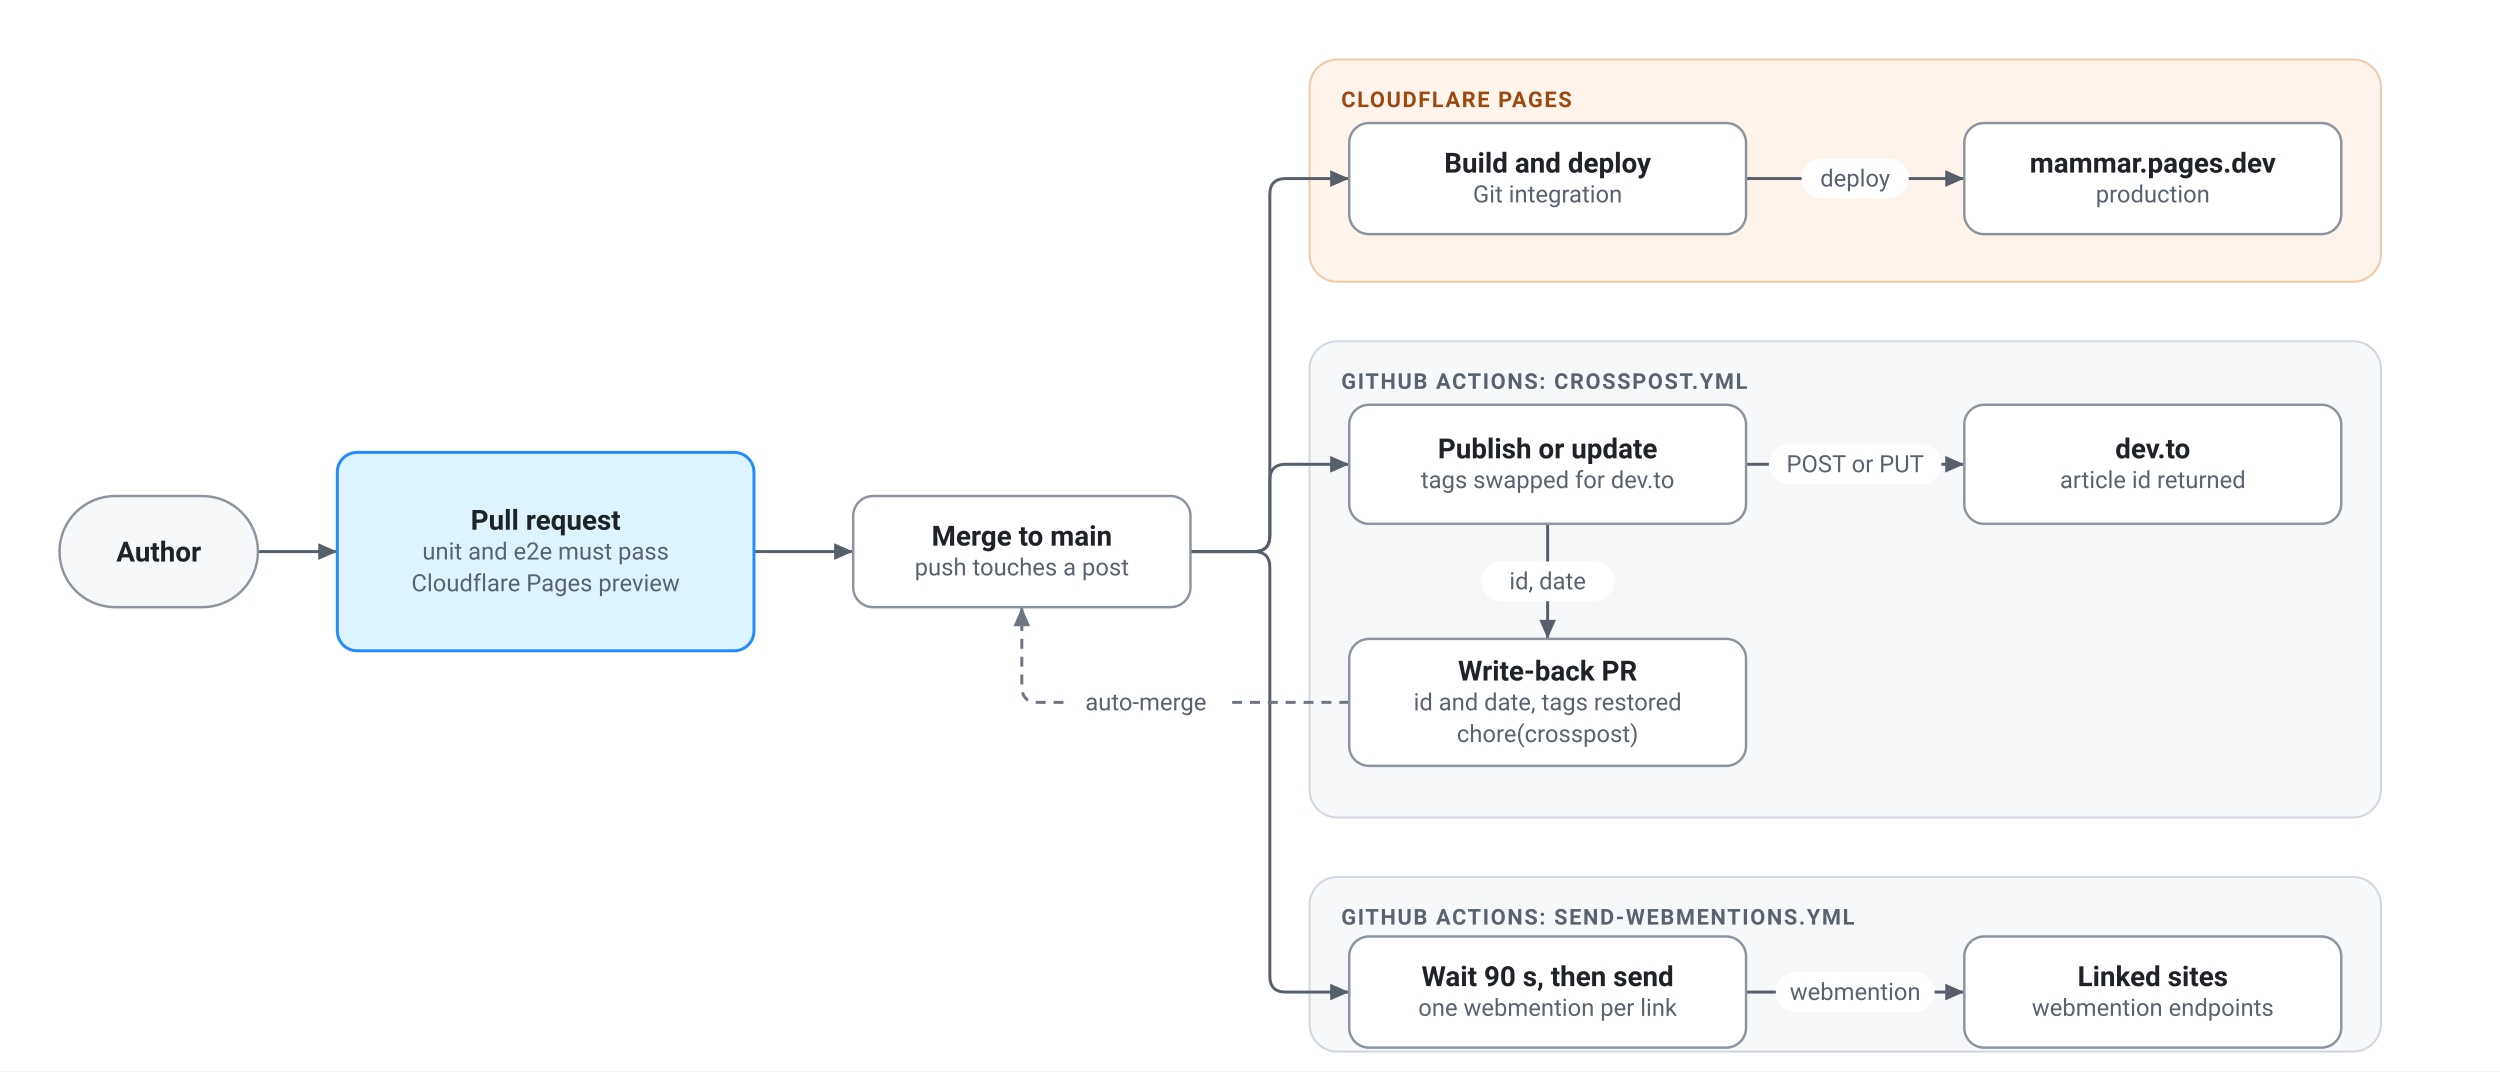
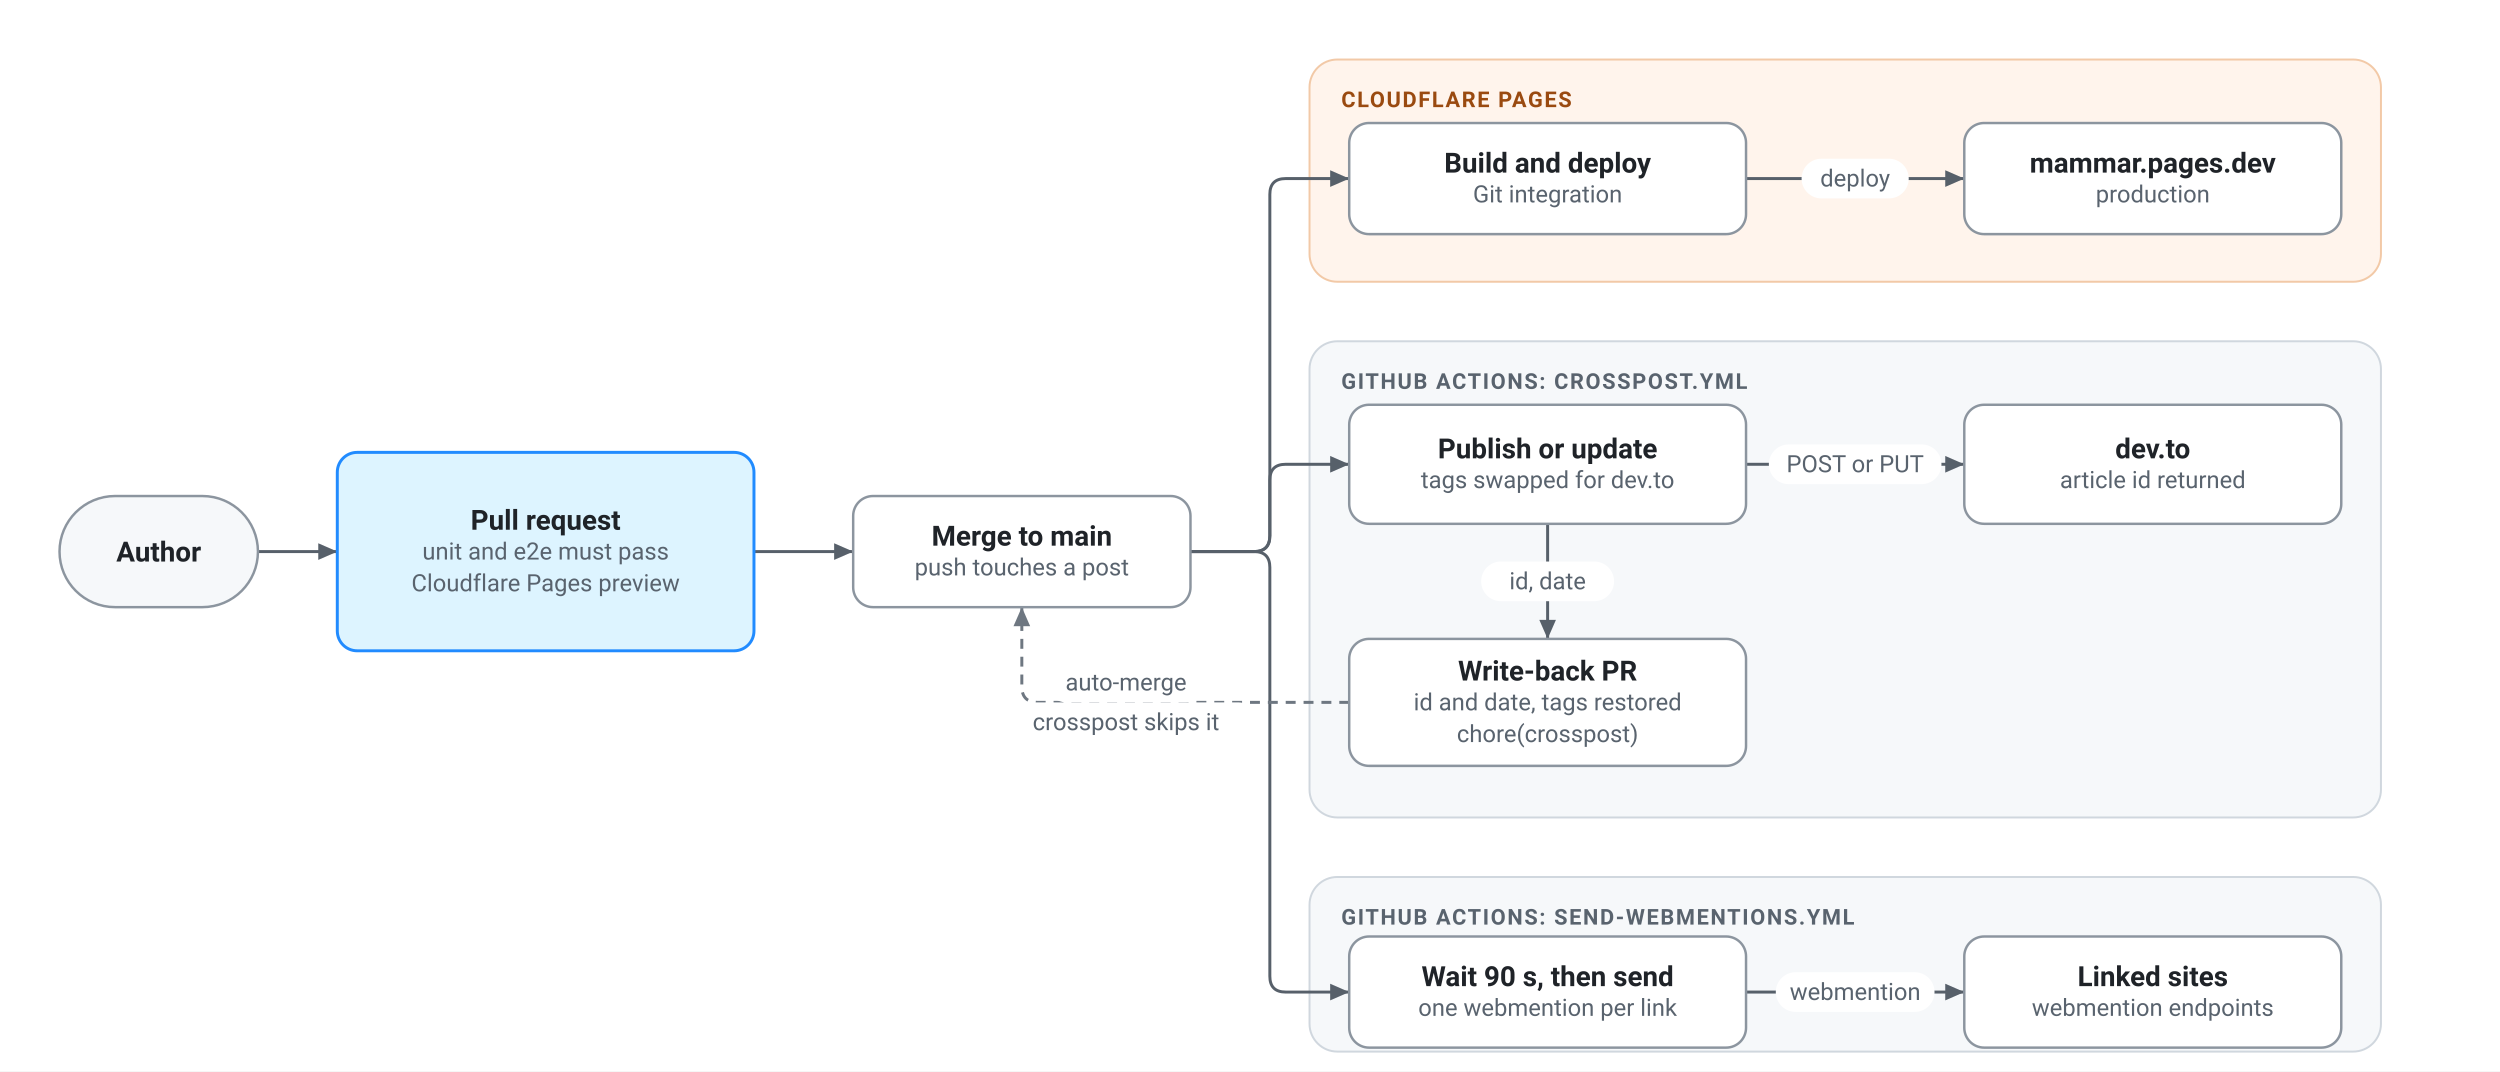
<svg xmlns="http://www.w3.org/2000/svg" viewBox="0 0 1260 540" width="1260" height="540" role="img" aria-labelledby="title desc" font-family="system-ui, -apple-system, 'Segoe UI', Roboto, 'Helvetica Neue', Arial, sans-serif">
  <defs>
    <marker id="arrow" viewBox="0 0 10 10" refX="9" refY="5" markerWidth="8" markerHeight="8" orient="auto-start-reverse">
      <path d="M1 1.5 L9 5 L1 8.5 Z" fill="#57606a" />
    </marker>
    <marker id="arrow-soft" viewBox="0 0 10 10" refX="9" refY="5" markerWidth="8" markerHeight="8" orient="auto-start-reverse">
      <path d="M1 1.5 L9 5 L1 8.5 Z" fill="#6e7781" />
    </marker>
  </defs>
  <rect width="1260" height="540" fill="#ffffff" />
  <g>
    <rect x="660" y="30" width="540" height="112" rx="14" fill="#fff4ec" stroke="#f2c9a7" stroke-width="1" />
    <text x="676" y="54" font-size="11" font-weight="700" letter-spacing="0.8" fill="#9a4a10">CLOUDFLARE PAGES</text>
  </g>
  <g>
    <rect x="660" y="172" width="540" height="240" rx="14" fill="#f6f8fa" stroke="#d0d7de" stroke-width="1" />
    <text x="676" y="196" font-size="11" font-weight="700" letter-spacing="0.8" fill="#59636e">GITHUB ACTIONS: CROSSPOST.YML</text>
  </g>
  <g>
    <rect x="660" y="442" width="540" height="88" rx="14" fill="#f6f8fa" stroke="#d0d7de" stroke-width="1" />
    <text x="676" y="466" font-size="11" font-weight="700" letter-spacing="0.8" fill="#59636e">GITHUB ACTIONS: SEND-WEBMENTIONS.YML</text>
  </g>
  <path d="M130 278 L170 278" fill="none" stroke="#57606a" stroke-width="1.5" marker-end="url(#arrow)" />
  <path d="M380 278 L430 278" fill="none" stroke="#57606a" stroke-width="1.5" marker-end="url(#arrow)" />
  <path d="M600 278 L632 278 Q640 278 640 270 L640 98 Q640 90 648 90 L680 90" fill="none" stroke="#57606a" stroke-width="1.5" marker-end="url(#arrow)" />
  <path d="M600 278 L632 278 Q640 278 640 270 L640 242 Q640 234 648 234 L680 234" fill="none" stroke="#57606a" stroke-width="1.5" marker-end="url(#arrow)" />
  <path d="M600 278 L632 278 Q640 278 640 286 L640 492 Q640 500 648 500 L680 500" fill="none" stroke="#57606a" stroke-width="1.5" marker-end="url(#arrow)" />
  <path d="M880 90 L990 90" fill="none" stroke="#57606a" stroke-width="1.5" marker-end="url(#arrow)" />
  <rect x="908" y="80" width="54" height="20" rx="10" fill="#ffffff" />
  <text x="935" y="94" text-anchor="middle" font-size="12" fill="#59636e">deploy</text>
  <path d="M880 234 L990 234" fill="none" stroke="#57606a" stroke-width="1.5" marker-end="url(#arrow)" />
  <rect x="891.5" y="224" width="87" height="20" rx="10" fill="#ffffff" />
  <text x="935" y="238" text-anchor="middle" font-size="12" fill="#59636e">POST or PUT</text>
  <path d="M780 264 L780 322" fill="none" stroke="#57606a" stroke-width="1.5" marker-end="url(#arrow)" />
  <rect x="746.5" y="283" width="67" height="20" rx="10" fill="#ffffff" />
  <text x="780" y="297" text-anchor="middle" font-size="12" fill="#59636e">id, date</text>
  <path d="M680 354 L523 354 Q515 354 515 346 L515 306" fill="none" stroke="#6e7781" stroke-width="1.5" stroke-dasharray="5 4" marker-end="url(#arrow-soft)" />
-   <rect x="537.5" y="344" width="80" height="20" rx="10" fill="#ffffff" />
-   <text x="577.5" y="358" text-anchor="middle" font-size="12" fill="#59636e">auto-merge</text>
+   <rect x="527.5" y="334" width="80" height="20" rx="10" fill="#ffffff" />
+   <text x="567.5" y="348" text-anchor="middle" font-size="12" fill="#59636e">auto-merge</text>
+   <rect x="501" y="354" width="133" height="20" rx="10" fill="#ffffff" />
+   <text x="567.5" y="368" text-anchor="middle" font-size="12" fill="#59636e">crosspost skips it</text>
  <path d="M880 500 L990 500" fill="none" stroke="#57606a" stroke-width="1.5" marker-end="url(#arrow)" />
  <rect x="895" y="490" width="80" height="20" rx="10" fill="#ffffff" />
  <text x="935" y="504" text-anchor="middle" font-size="12" fill="#59636e">webmention</text>
  <g>
    <rect x="30" y="250" width="100" height="56" rx="28" fill="#f6f8fa" stroke="#8c959f" stroke-width="1.25" />
    <text x="80" y="283" text-anchor="middle" font-size="14" font-weight="600" fill="#1f2328">Author</text>
  </g>
  <g>
    <rect x="170" y="228" width="210" height="100" rx="10" fill="#ddf4ff" stroke="#218bff" stroke-width="1.5" />
    <text x="275" y="267" text-anchor="middle" font-size="14" font-weight="600" fill="#1f2328">Pull request</text>
    <text x="275" y="282" text-anchor="middle" font-size="12" fill="#59636e">unit and e2e must pass</text>
    <text x="275" y="298" text-anchor="middle" font-size="12" fill="#59636e">Cloudflare Pages preview</text>
  </g>
  <g>
    <rect x="430" y="250" width="170" height="56" rx="10" fill="#ffffff" stroke="#8c959f" stroke-width="1.25" />
    <text x="515" y="275" text-anchor="middle" font-size="14" font-weight="600" fill="#1f2328">Merge to main</text>
    <text x="515" y="290" text-anchor="middle" font-size="12" fill="#59636e">push touches a post</text>
  </g>
  <g>
    <rect x="680" y="62" width="200" height="56" rx="10" fill="#ffffff" stroke="#8c959f" stroke-width="1.25" />
    <text x="780" y="87" text-anchor="middle" font-size="14" font-weight="600" fill="#1f2328">Build and deploy</text>
    <text x="780" y="102" text-anchor="middle" font-size="12" fill="#59636e">Git integration</text>
  </g>
  <g>
    <rect x="990" y="62" width="190" height="56" rx="10" fill="#ffffff" stroke="#8c959f" stroke-width="1.25" />
    <text x="1085" y="87" text-anchor="middle" font-size="14" font-weight="600" fill="#1f2328">mammar.pages.dev</text>
    <text x="1085" y="102" text-anchor="middle" font-size="12" fill="#59636e">production</text>
  </g>
  <g>
    <rect x="680" y="204" width="200" height="60" rx="10" fill="#ffffff" stroke="#8c959f" stroke-width="1.25" />
    <text x="780" y="231" text-anchor="middle" font-size="14" font-weight="600" fill="#1f2328">Publish or update</text>
    <text x="780" y="246" text-anchor="middle" font-size="12" fill="#59636e">tags swapped for dev.to</text>
  </g>
  <g>
    <rect x="990" y="204" width="190" height="60" rx="10" fill="#ffffff" stroke="#8c959f" stroke-width="1.25" />
    <text x="1085" y="231" text-anchor="middle" font-size="14" font-weight="600" fill="#1f2328">dev.to</text>
    <text x="1085" y="246" text-anchor="middle" font-size="12" fill="#59636e">article id returned</text>
  </g>
  <g>
    <rect x="680" y="322" width="200" height="64" rx="10" fill="#ffffff" stroke="#8c959f" stroke-width="1.25" />
    <text x="780" y="343" text-anchor="middle" font-size="14" font-weight="600" fill="#1f2328">Write-back PR</text>
    <text x="780" y="358" text-anchor="middle" font-size="12" fill="#59636e">id and date, tags restored</text>
    <text x="780" y="374" text-anchor="middle" font-size="12" fill="#59636e">chore(crosspost)</text>
  </g>
  <g>
    <rect x="680" y="472" width="200" height="56" rx="10" fill="#ffffff" stroke="#8c959f" stroke-width="1.25" />
    <text x="780" y="497" text-anchor="middle" font-size="14" font-weight="600" fill="#1f2328">Wait 90 s, then send</text>
    <text x="780" y="512" text-anchor="middle" font-size="12" fill="#59636e">one webmention per link</text>
  </g>
  <g>
    <rect x="990" y="472" width="190" height="56" rx="10" fill="#ffffff" stroke="#8c959f" stroke-width="1.25" />
    <text x="1085" y="497" text-anchor="middle" font-size="14" font-weight="600" fill="#1f2328">Linked sites</text>
    <text x="1085" y="512" text-anchor="middle" font-size="12" fill="#59636e">webmention endpoints</text>
  </g>
</svg>
